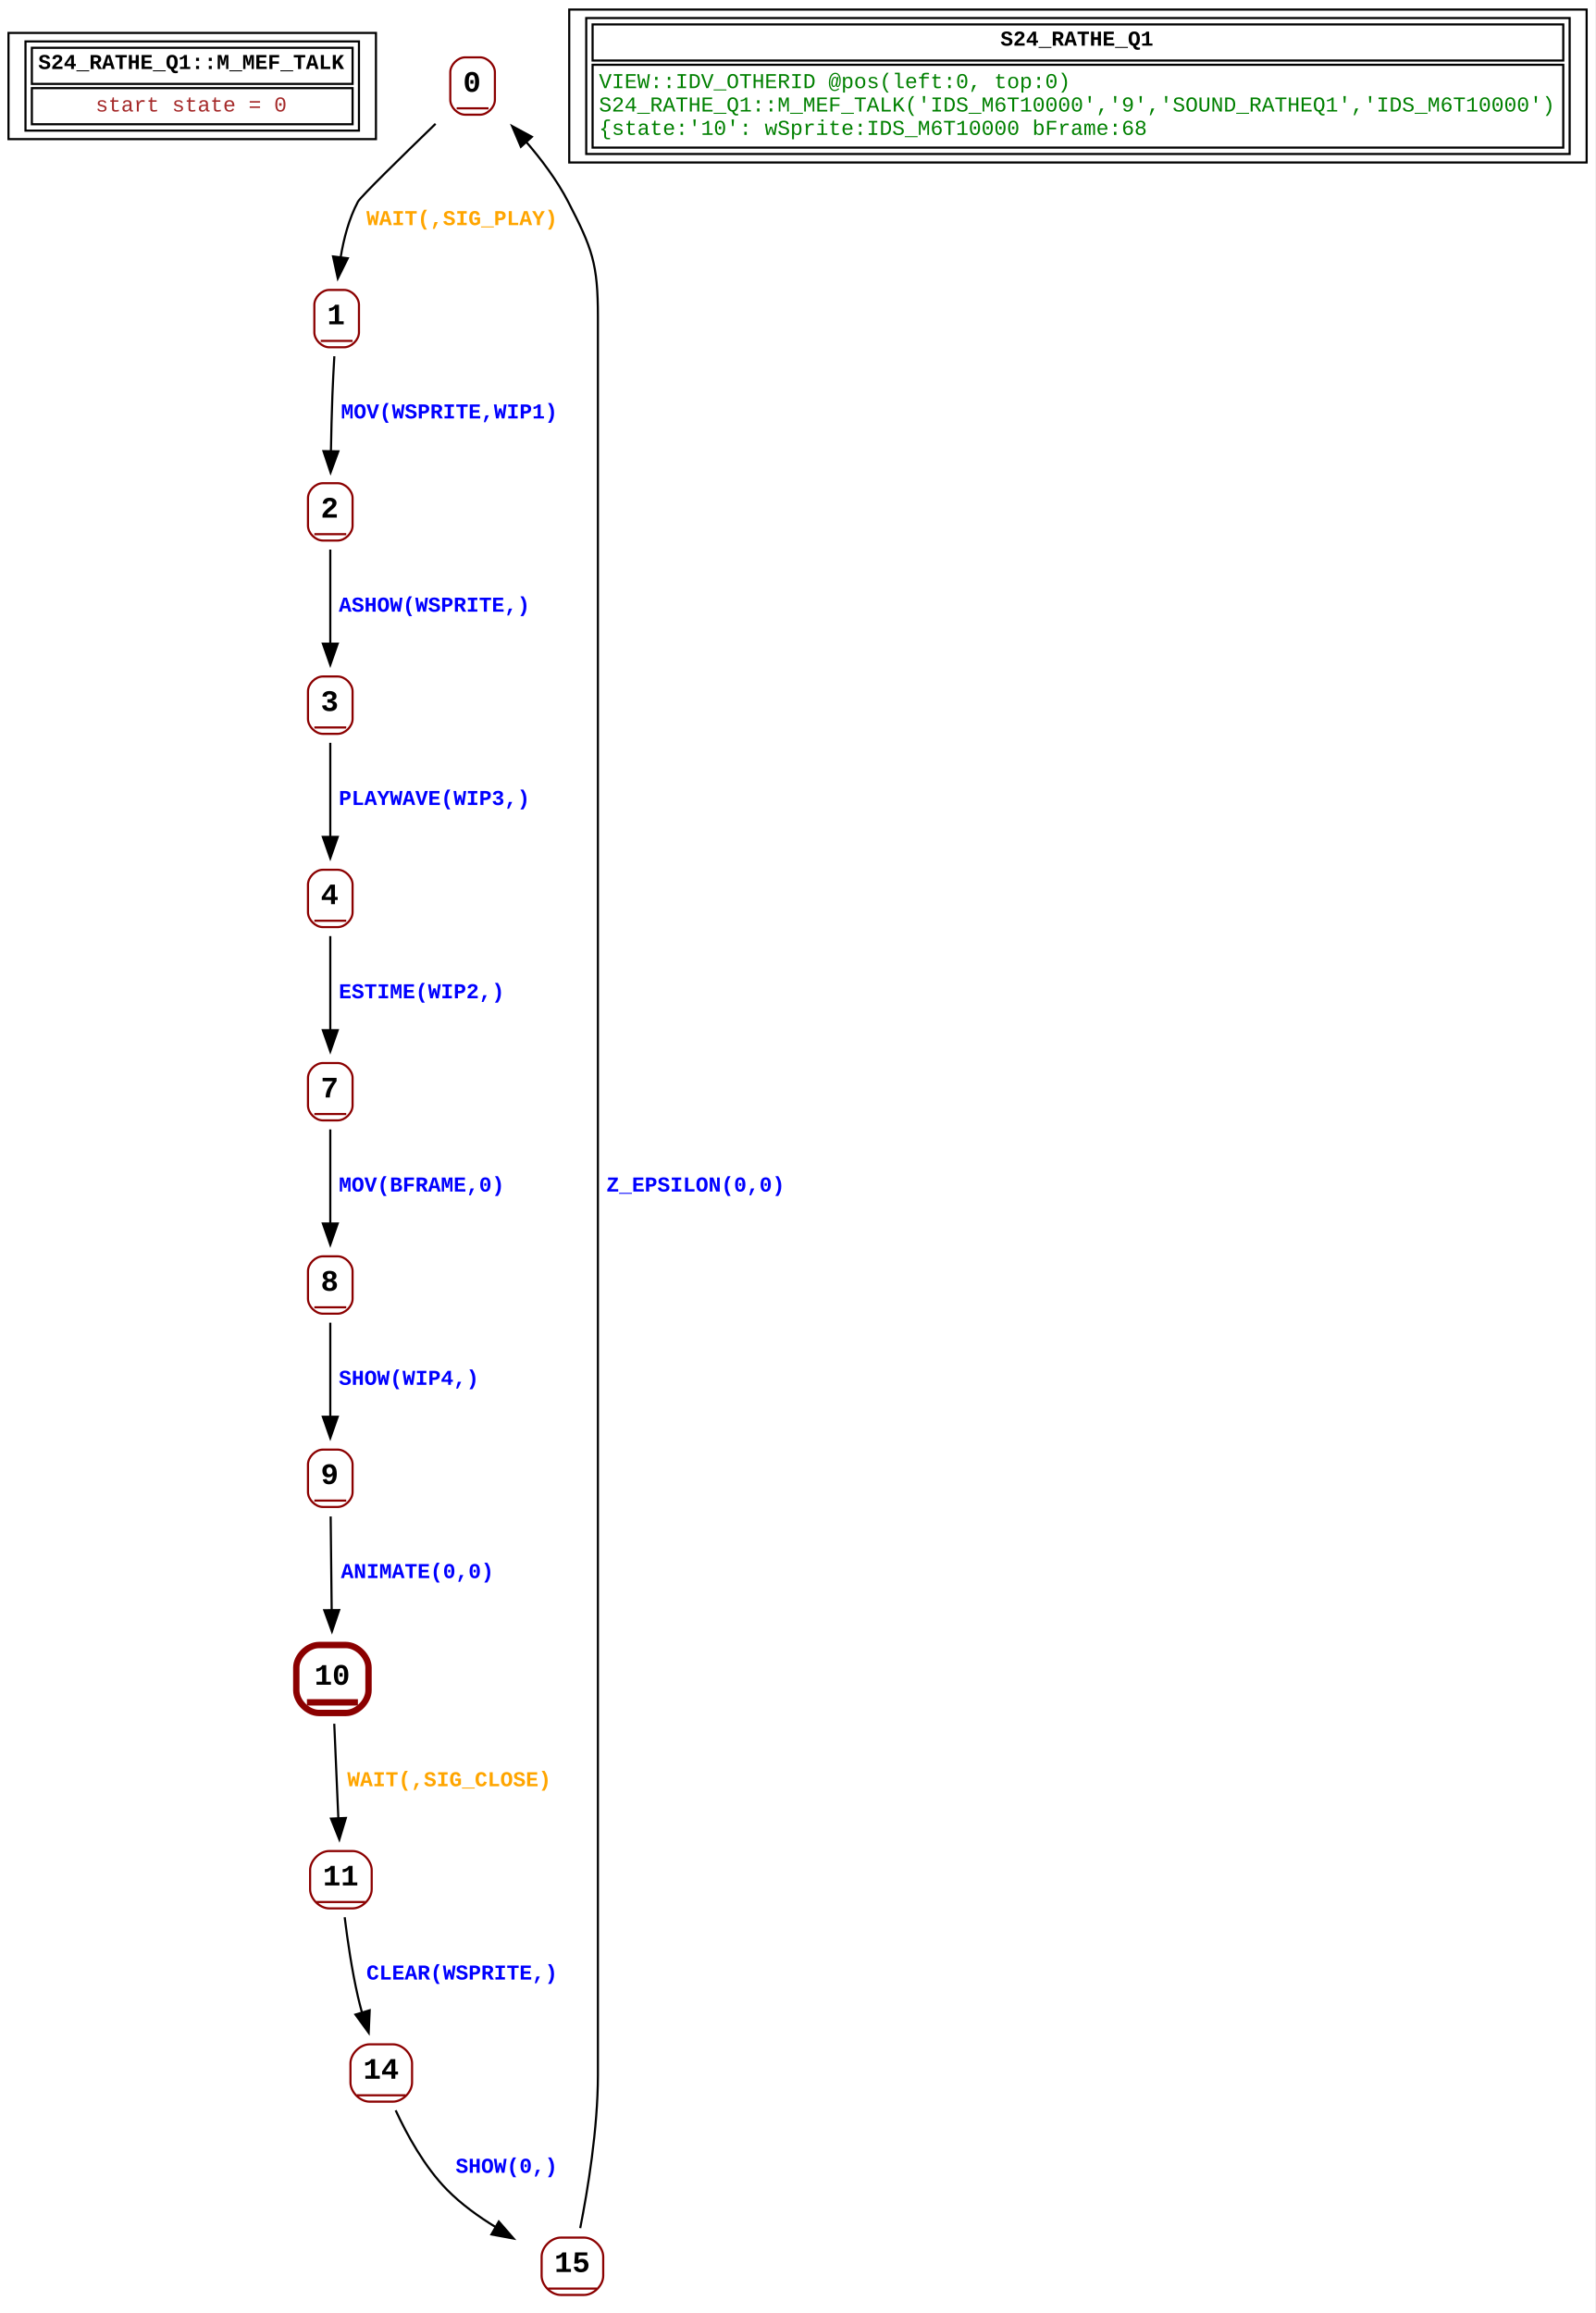
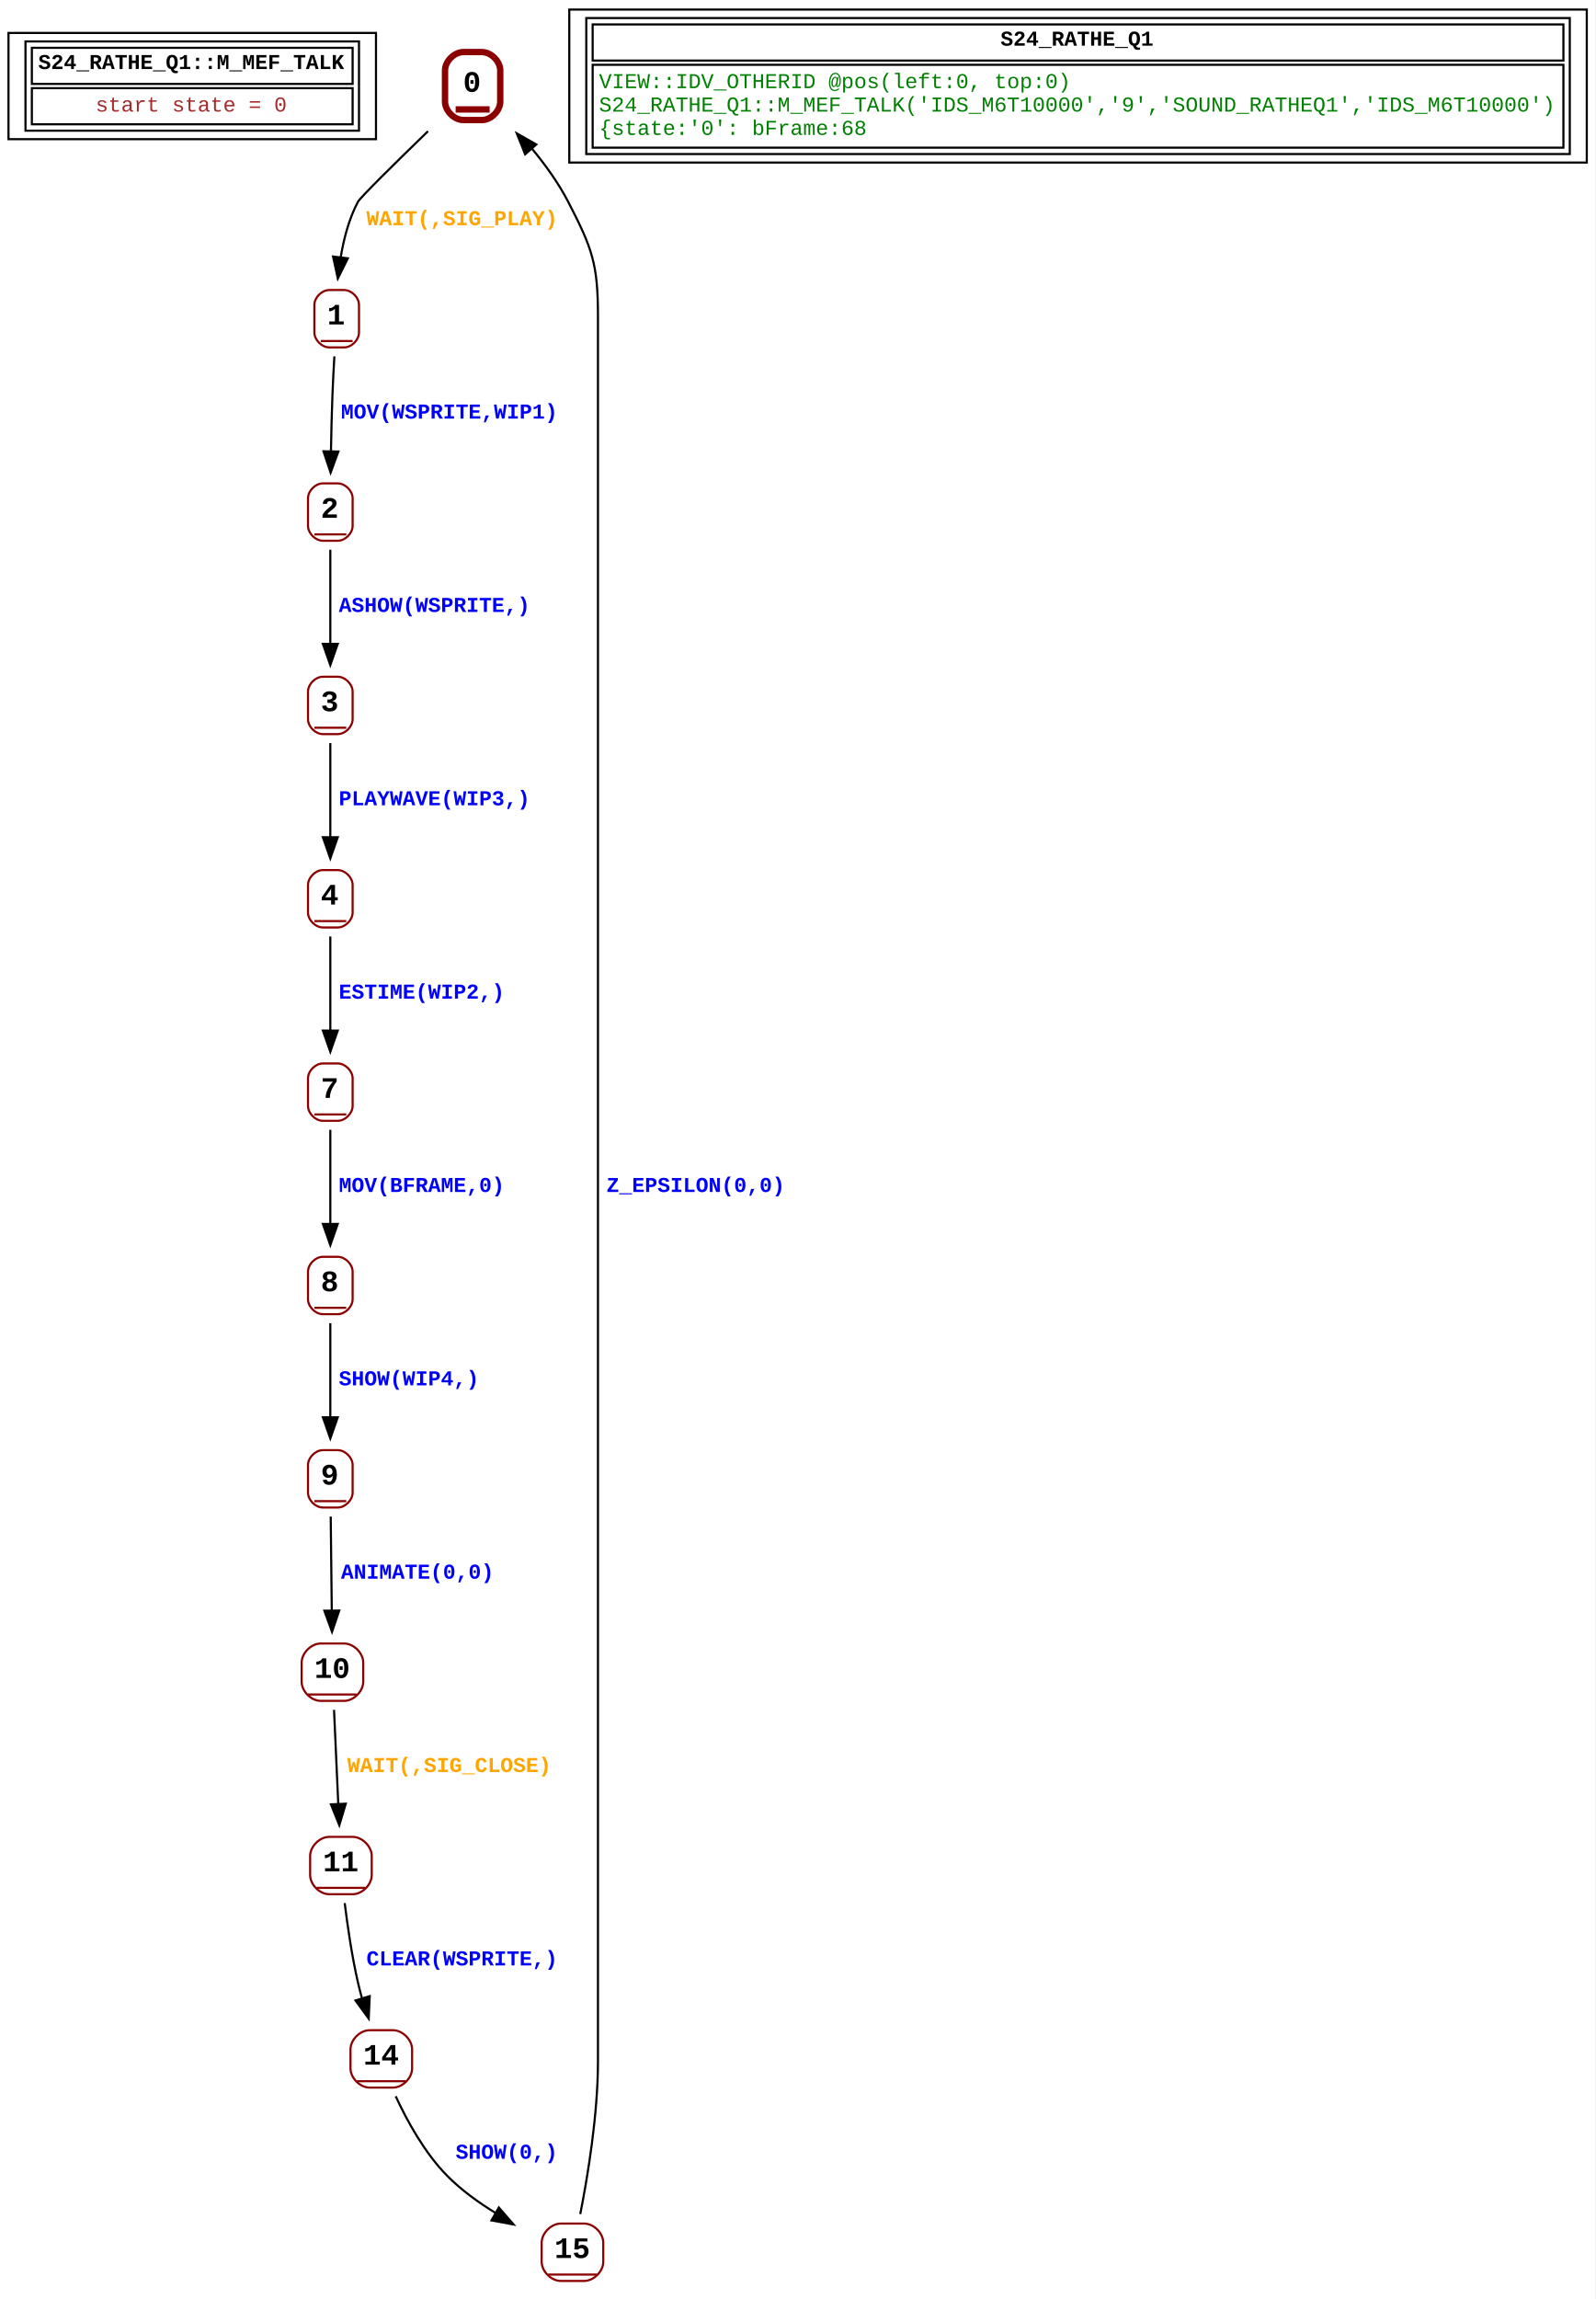
- <svg xmlns="http://www.w3.org/2000/svg" width="751pt" height="1089pt" viewBox="0.00 0.00 751.00 1089.00">
-   <g id="graph0" class="graph" transform="scale(1 1) rotate(0) translate(4 1085)">
-     <polygon fill="white" stroke="none" points="-4,4 -4,-1085 747,-1085 747,4 -4,4" />
+ <svg xmlns="http://www.w3.org/2000/svg" width="751pt" height="1082pt" viewBox="0.00 0.00 751.00 1082.00">
+   <g id="graph0" class="graph" transform="scale(1 1) rotate(0) translate(4 1078)">
+     <polygon fill="white" stroke="none" points="-4,4 -4,-1078 747,-1078 747,4 -4,4" />
    <g id="node1" class="node">
-       <polygon fill="none" stroke="black" points="0,-1019.5 0,-1069.5 173,-1069.5 173,-1019.5 0,-1019.5" />
-       <polygon fill="none" stroke="black" points="11,-1045.5 11,-1062.5 162,-1062.5 162,-1045.5 11,-1045.5" />
-       <text text-anchor="start" x="14" y="-1052.5" font-family="Courier New" font-weight="bold" font-size="10.00">S24_RATHE_Q1::M_MEF_TALK</text>
-       <polygon fill="none" stroke="black" points="11,-1026.5 11,-1043.5 162,-1043.5 162,-1026.5 11,-1026.5" />
-       <text text-anchor="start" x="41" y="-1032.5" font-family="Courier New" font-size="10.00" fill="brown">start state = 0</text>
-       <polygon fill="none" stroke="black" points="8,-1023.5 8,-1065.5 165,-1065.5 165,-1023.5 8,-1023.5" />
+       <polygon fill="none" stroke="black" points="0,-1012.5 0,-1062.5 173,-1062.5 173,-1012.5 0,-1012.5" />
+       <polygon fill="none" stroke="black" points="11,-1038.5 11,-1055.5 162,-1055.5 162,-1038.5 11,-1038.5" />
+       <text text-anchor="start" x="14" y="-1045.5" font-family="Courier New" font-weight="bold" font-size="10.00">S24_RATHE_Q1::M_MEF_TALK</text>
+       <polygon fill="none" stroke="black" points="11,-1019.5 11,-1036.5 162,-1036.5 162,-1019.5 11,-1019.5" />
+       <text text-anchor="start" x="41" y="-1025.5" font-family="Courier New" font-size="10.00" fill="brown">start state = 0</text>
+       <polygon fill="none" stroke="black" points="8,-1016.5 8,-1058.5 165,-1058.5 165,-1016.5 8,-1016.5" />
    </g>
    <g id="node2" class="node">
-       <polyline fill="none" stroke="darkred" points="211,-1034 226,-1034" />
-       <text text-anchor="start" x="214" y="-1041.8" font-family="Courier New" font-weight="bold" font-size="14.00">0</text>
-       <path fill="none" stroke="darkred" d="M215,-1031C215,-1031 222,-1031 222,-1031 225.5,-1031 229,-1034.5 229,-1038 229,-1038 229,-1051 229,-1051 229,-1054.5 225.5,-1058 222,-1058 222,-1058 215,-1058 215,-1058 211.5,-1058 208,-1054.5 208,-1051 208,-1051 208,-1038 208,-1038 208,-1034.5 211.5,-1031 215,-1031" />
+       <polyline fill="none" stroke="darkred" stroke-width="3" points="210.5,-1026.5 226.5,-1026.5" />
+       <text text-anchor="start" x="214" y="-1034.8" font-family="Courier New" font-weight="bold" font-size="14.00">0</text>
+       <path fill="none" stroke="darkred" stroke-width="3" d="M214.17,-1021.5C214.17,-1021.5 222.83,-1021.5 222.83,-1021.5 227.17,-1021.5 231.5,-1025.83 231.5,-1030.17 231.5,-1030.17 231.5,-1044.83 231.5,-1044.83 231.5,-1049.17 227.17,-1053.5 222.83,-1053.5 222.83,-1053.5 214.17,-1053.5 214.17,-1053.5 209.83,-1053.5 205.5,-1049.17 205.5,-1044.83 205.5,-1044.83 205.5,-1030.17 205.5,-1030.17 205.5,-1025.83 209.83,-1021.5 214.17,-1021.5" />
    </g>
    <g id="node3" class="node">
-       <polyline fill="none" stroke="darkred" points="147,-924.5 162,-924.5" />
-       <text text-anchor="start" x="150" y="-932.3" font-family="Courier New" font-weight="bold" font-size="14.00">1</text>
-       <path fill="none" stroke="darkred" d="M151,-921.5C151,-921.5 158,-921.5 158,-921.5 161.5,-921.5 165,-925 165,-928.5 165,-928.5 165,-941.5 165,-941.5 165,-945 161.5,-948.5 158,-948.5 158,-948.5 151,-948.5 151,-948.5 147.5,-948.5 144,-945 144,-941.5 144,-941.5 144,-928.5 144,-928.5 144,-925 147.5,-921.5 151,-921.5" />
+       <polyline fill="none" stroke="darkred" points="147,-917.5 162,-917.5" />
+       <text text-anchor="start" x="150" y="-925.3" font-family="Courier New" font-weight="bold" font-size="14.00">1</text>
+       <path fill="none" stroke="darkred" d="M151,-914.5C151,-914.5 158,-914.5 158,-914.5 161.5,-914.5 165,-918 165,-921.5 165,-921.5 165,-934.5 165,-934.5 165,-938 161.5,-941.5 158,-941.5 158,-941.5 151,-941.5 151,-941.5 147.5,-941.5 144,-938 144,-934.5 144,-934.5 144,-921.5 144,-921.5 144,-918 147.5,-914.5 151,-914.5" />
    </g>
    <g id="edge1" class="edge">
-       <path fill="none" stroke="black" d="M201.06,-1026.71C185.75,-1011.89 165.71,-992.29 164.5,-990 160.28,-982.03 157.82,-972.58 156.38,-963.83" />
-       <polygon fill="black" stroke="black" points="159.74,-963.41 155.04,-953.92 152.79,-964.27 159.74,-963.41" />
-       <text text-anchor="start" x="168.5" y="-979" font-family="Courier New" font-weight="bold" font-size="10.00" fill="orange">WAIT(,SIG_PLAY)</text>
+       <path fill="none" stroke="black" d="M197.48,-1016.24C182.79,-1002 165.62,-985.11 164.5,-983 160.28,-975.03 157.82,-965.58 156.38,-956.83" />
+       <polygon fill="black" stroke="black" points="159.74,-956.41 155.04,-946.92 152.79,-957.27 159.74,-956.41" />
+       <text text-anchor="start" x="168.5" y="-972" font-family="Courier New" font-weight="bold" font-size="10.00" fill="orange">WAIT(,SIG_PLAY)</text>
    </g>
    <g id="node4" class="node">
-       <polyline fill="none" stroke="darkred" points="144,-833.5 159,-833.5" />
-       <text text-anchor="start" x="147" y="-841.3" font-family="Courier New" font-weight="bold" font-size="14.00">2</text>
-       <path fill="none" stroke="darkred" d="M148,-830.5C148,-830.5 155,-830.5 155,-830.5 158.5,-830.5 162,-834 162,-837.5 162,-837.5 162,-850.5 162,-850.5 162,-854 158.5,-857.5 155,-857.5 155,-857.5 148,-857.5 148,-857.5 144.5,-857.5 141,-854 141,-850.5 141,-850.5 141,-837.5 141,-837.5 141,-834 144.5,-830.5 148,-830.5" />
+       <polyline fill="none" stroke="darkred" points="144,-826.5 159,-826.5" />
+       <text text-anchor="start" x="147" y="-834.3" font-family="Courier New" font-weight="bold" font-size="14.00">2</text>
+       <path fill="none" stroke="darkred" d="M148,-823.5C148,-823.5 155,-823.5 155,-823.5 158.5,-823.5 162,-827 162,-830.5 162,-830.5 162,-843.5 162,-843.5 162,-847 158.5,-850.5 155,-850.5 155,-850.5 148,-850.5 148,-850.5 144.5,-850.5 141,-847 141,-843.5 141,-843.5 141,-830.5 141,-830.5 141,-827 144.5,-823.5 148,-823.5" />
    </g>
    <g id="edge2" class="edge">
-       <path fill="none" stroke="black" d="M153.41,-917.27C153.07,-911.49 152.73,-904.96 152.5,-899 152.17,-890.37 151.95,-880.96 151.8,-872.44" />
-       <polygon fill="black" stroke="black" points="155.29,-872.5 151.64,-862.55 148.29,-872.6 155.29,-872.5" />
-       <text text-anchor="start" x="156.5" y="-888" font-family="Courier New" font-weight="bold" font-size="10.00" fill="blue">MOV(WSPRITE,WIP1)</text>
+       <path fill="none" stroke="black" d="M153.41,-910.27C153.07,-904.49 152.73,-897.96 152.5,-892 152.17,-883.37 151.95,-873.96 151.8,-865.44" />
+       <polygon fill="black" stroke="black" points="155.29,-865.5 151.64,-855.55 148.29,-865.6 155.29,-865.5" />
+       <text text-anchor="start" x="156.5" y="-881" font-family="Courier New" font-weight="bold" font-size="10.00" fill="blue">MOV(WSPRITE,WIP1)</text>
    </g>
    <g id="node9" class="node">
-       <polyline fill="none" stroke="darkred" points="144,-742.5 159,-742.5" />
-       <text text-anchor="start" x="147" y="-750.3" font-family="Courier New" font-weight="bold" font-size="14.00">3</text>
-       <path fill="none" stroke="darkred" d="M148,-739.5C148,-739.5 155,-739.5 155,-739.5 158.5,-739.5 162,-743 162,-746.5 162,-746.5 162,-759.5 162,-759.5 162,-763 158.5,-766.5 155,-766.5 155,-766.5 148,-766.5 148,-766.5 144.5,-766.5 141,-763 141,-759.5 141,-759.5 141,-746.5 141,-746.5 141,-743 144.5,-739.5 148,-739.5" />
+       <polyline fill="none" stroke="darkred" points="144,-735.5 159,-735.5" />
+       <text text-anchor="start" x="147" y="-743.3" font-family="Courier New" font-weight="bold" font-size="14.00">3</text>
+       <path fill="none" stroke="darkred" d="M148,-732.5C148,-732.5 155,-732.5 155,-732.5 158.5,-732.5 162,-736 162,-739.5 162,-739.5 162,-752.5 162,-752.5 162,-756 158.5,-759.5 155,-759.5 155,-759.5 148,-759.5 148,-759.5 144.5,-759.5 141,-756 141,-752.5 141,-752.5 141,-739.5 141,-739.5 141,-736 144.5,-732.5 148,-732.5" />
    </g>
    <g id="edge7" class="edge">
-       <path fill="none" stroke="black" d="M151.5,-826.26C151.5,-813.78 151.5,-796.46 151.5,-781.9" />
-       <polygon fill="black" stroke="black" points="155,-781.97 151.5,-771.97 148,-781.97 155,-781.97" />
-       <text text-anchor="start" x="155.5" y="-797" font-family="Courier New" font-weight="bold" font-size="10.00" fill="blue">ASHOW(WSPRITE,)</text>
+       <path fill="none" stroke="black" d="M151.5,-819.26C151.5,-806.78 151.5,-789.46 151.5,-774.9" />
+       <polygon fill="black" stroke="black" points="155,-774.97 151.5,-764.97 148,-774.97 155,-774.97" />
+       <text text-anchor="start" x="155.5" y="-790" font-family="Courier New" font-weight="bold" font-size="10.00" fill="blue">ASHOW(WSPRITE,)</text>
    </g>
    <g id="node5" class="node">
-       <polyline fill="none" stroke="darkred" stroke-width="3" points="140.5,-283.5 164.5,-283.5" />
-       <text text-anchor="start" x="144" y="-291.8" font-family="Courier New" font-weight="bold" font-size="14.00">10</text>
-       <path fill="none" stroke="darkred" stroke-width="3" d="M146.17,-278.5C146.17,-278.5 158.83,-278.5 158.83,-278.5 164.17,-278.5 169.5,-283.83 169.5,-289.17 169.5,-289.17 169.5,-299.83 169.5,-299.83 169.5,-305.17 164.17,-310.5 158.83,-310.5 158.83,-310.5 146.17,-310.5 146.17,-310.5 140.83,-310.5 135.5,-305.17 135.5,-299.83 135.5,-299.83 135.5,-289.17 135.5,-289.17 135.5,-283.83 140.83,-278.5 146.17,-278.5" />
+       <polyline fill="none" stroke="darkred" points="141,-280.5 164,-280.5" />
+       <text text-anchor="start" x="144" y="-288.3" font-family="Courier New" font-weight="bold" font-size="14.00">10</text>
+       <path fill="none" stroke="darkred" d="M147,-277.5C147,-277.5 158,-277.5 158,-277.5 162.5,-277.5 167,-282 167,-286.5 167,-286.5 167,-295.5 167,-295.5 167,-300 162.5,-304.5 158,-304.5 158,-304.5 147,-304.5 147,-304.5 142.5,-304.5 138,-300 138,-295.5 138,-295.5 138,-286.5 138,-286.5 138,-282 142.5,-277.5 147,-277.5" />
    </g>
    <g id="node6" class="node">
      <polyline fill="none" stroke="darkred" points="145,-189.5 168,-189.5" />
      <text text-anchor="start" x="148" y="-197.3" font-family="Courier New" font-weight="bold" font-size="14.00">11</text>
      <path fill="none" stroke="darkred" d="M151,-186.5C151,-186.5 162,-186.5 162,-186.5 166.5,-186.5 171,-191 171,-195.5 171,-195.5 171,-204.5 171,-204.5 171,-209 166.5,-213.5 162,-213.5 162,-213.5 151,-213.5 151,-213.5 146.5,-213.5 142,-209 142,-204.5 142,-204.5 142,-195.5 142,-195.5 142,-191 146.5,-186.5 151,-186.5" />
    </g>
    <g id="edge3" class="edge">
-       <path fill="none" stroke="black" d="M153.37,-273.43C153.93,-260.35 154.68,-243.1 155.3,-228.72" />
-       <polygon fill="black" stroke="black" points="158.83,-229.07 155.77,-218.93 151.84,-228.77 158.83,-229.07" />
+       <path fill="none" stroke="black" d="M153.25,-273.26C153.81,-260.78 154.59,-243.46 155.25,-228.9" />
+       <polygon fill="black" stroke="black" points="158.78,-229.11 155.74,-218.97 151.79,-228.8 158.78,-229.11" />
      <text text-anchor="start" x="159.5" y="-244" font-family="Courier New" font-weight="bold" font-size="10.00" fill="orange">WAIT(,SIG_CLOSE)</text>
    </g>
    <g id="node7" class="node">
      <polyline fill="none" stroke="darkred" points="164,-98.5 187,-98.5" />
      <text text-anchor="start" x="167" y="-106.3" font-family="Courier New" font-weight="bold" font-size="14.00">14</text>
      <path fill="none" stroke="darkred" d="M170,-95.5C170,-95.5 181,-95.5 181,-95.5 185.5,-95.5 190,-100 190,-104.5 190,-104.5 190,-113.5 190,-113.5 190,-118 185.5,-122.5 181,-122.5 181,-122.5 170,-122.5 170,-122.5 165.5,-122.5 161,-118 161,-113.5 161,-113.5 161,-104.5 161,-104.5 161,-100 165.5,-95.5 170,-95.5" />
    </g>
    <g id="edge4" class="edge">
      <path fill="none" stroke="black" d="M158.28,-182.33C159.6,-171.59 161.66,-157.38 164.5,-145 165.08,-142.49 165.75,-139.89 166.47,-137.3" />
      <polygon fill="black" stroke="black" points="170.05,-138.53 169.58,-127.94 163.35,-136.51 170.05,-138.53" />
      <text text-anchor="start" x="168.5" y="-153" font-family="Courier New" font-weight="bold" font-size="10.00" fill="blue">CLEAR(WSPRITE,)</text>
    </g>
    <g id="node8" class="node">
      <polyline fill="none" stroke="darkred" points="254,-7.5 277,-7.5" />
      <text text-anchor="start" x="257" y="-15.3" font-family="Courier New" font-weight="bold" font-size="14.00">15</text>
      <path fill="none" stroke="darkred" d="M260,-4.5C260,-4.5 271,-4.5 271,-4.5 275.5,-4.5 280,-9 280,-13.5 280,-13.5 280,-22.5 280,-22.5 280,-27 275.5,-31.5 271,-31.5 271,-31.5 260,-31.5 260,-31.5 255.5,-31.5 251,-27 251,-22.5 251,-22.5 251,-13.5 251,-13.5 251,-9 255.5,-4.5 260,-4.5" />
    </g>
    <g id="edge5" class="edge">
      <path fill="none" stroke="black" d="M182.28,-91.42C187.6,-79.92 195.88,-64.78 206.5,-54 213.11,-47.29 221.27,-41.39 229.38,-36.44" />
      <polygon fill="black" stroke="black" points="230.84,-39.06 237.79,-31.06 227.37,-32.98 230.84,-39.06" />
      <text text-anchor="start" x="210.5" y="-62" font-family="Courier New" font-weight="bold" font-size="10.00" fill="blue">SHOW(0,)</text>
    </g>
    <g id="edge6" class="edge">
-       <path fill="none" stroke="black" d="M269.17,-35.97C272.69,-53.81 277.5,-82.74 277.5,-108 277.5,-936 277.5,-936 277.5,-936 277.5,-960.79 274.87,-967.97 263.5,-990 258.24,-1000.19 250.73,-1010.15 243.35,-1018.66" />
-       <polygon fill="black" stroke="black" points="241.24,-1015.88 237.1,-1025.64 246.42,-1020.59 241.24,-1015.88" />
-       <text text-anchor="start" x="281.5" y="-524" font-family="Courier New" font-weight="bold" font-size="10.00" fill="blue">Z_EPSILON(0,0)</text>
+       <path fill="none" stroke="black" d="M269.17,-35.97C272.69,-53.81 277.5,-82.74 277.5,-108 277.5,-929 277.5,-929 277.5,-929 277.5,-953.79 274.87,-960.97 263.5,-983 258.92,-991.87 252.64,-1000.56 246.22,-1008.28" />
+       <polygon fill="black" stroke="black" points="243.22,-1005.39 239.28,-1015.23 248.49,-1010 243.22,-1005.39" />
+       <text text-anchor="start" x="281.5" y="-517" font-family="Courier New" font-weight="bold" font-size="10.00" fill="blue">Z_EPSILON(0,0)</text>
    </g>
    <g id="node10" class="node">
-       <polyline fill="none" stroke="darkred" points="144,-651.5 159,-651.5" />
-       <text text-anchor="start" x="147" y="-659.3" font-family="Courier New" font-weight="bold" font-size="14.00">4</text>
-       <path fill="none" stroke="darkred" d="M148,-648.5C148,-648.5 155,-648.5 155,-648.5 158.5,-648.5 162,-652 162,-655.5 162,-655.5 162,-668.5 162,-668.5 162,-672 158.5,-675.5 155,-675.5 155,-675.5 148,-675.5 148,-675.5 144.5,-675.5 141,-672 141,-668.5 141,-668.5 141,-655.5 141,-655.5 141,-652 144.5,-648.5 148,-648.5" />
+       <polyline fill="none" stroke="darkred" points="144,-644.5 159,-644.5" />
+       <text text-anchor="start" x="147" y="-652.3" font-family="Courier New" font-weight="bold" font-size="14.00">4</text>
+       <path fill="none" stroke="darkred" d="M148,-641.5C148,-641.5 155,-641.5 155,-641.5 158.5,-641.5 162,-645 162,-648.5 162,-648.5 162,-661.5 162,-661.5 162,-665 158.5,-668.5 155,-668.5 155,-668.5 148,-668.5 148,-668.5 144.5,-668.5 141,-665 141,-661.5 141,-661.5 141,-648.5 141,-648.5 141,-645 144.5,-641.5 148,-641.5" />
    </g>
    <g id="edge8" class="edge">
-       <path fill="none" stroke="black" d="M151.5,-735.26C151.5,-722.78 151.5,-705.46 151.5,-690.9" />
-       <polygon fill="black" stroke="black" points="155,-690.97 151.5,-680.97 148,-690.97 155,-690.97" />
-       <text text-anchor="start" x="155.5" y="-706" font-family="Courier New" font-weight="bold" font-size="10.00" fill="blue">PLAYWAVE(WIP3,)</text>
+       <path fill="none" stroke="black" d="M151.5,-728.26C151.5,-715.78 151.5,-698.46 151.5,-683.9" />
+       <polygon fill="black" stroke="black" points="155,-683.97 151.5,-673.97 148,-683.97 155,-683.97" />
+       <text text-anchor="start" x="155.5" y="-699" font-family="Courier New" font-weight="bold" font-size="10.00" fill="blue">PLAYWAVE(WIP3,)</text>
    </g>
    <g id="node11" class="node">
-       <polyline fill="none" stroke="darkred" points="144,-560.5 159,-560.5" />
-       <text text-anchor="start" x="147" y="-568.3" font-family="Courier New" font-weight="bold" font-size="14.00">7</text>
-       <path fill="none" stroke="darkred" d="M148,-557.5C148,-557.5 155,-557.5 155,-557.5 158.5,-557.5 162,-561 162,-564.5 162,-564.5 162,-577.5 162,-577.5 162,-581 158.5,-584.5 155,-584.5 155,-584.5 148,-584.5 148,-584.5 144.5,-584.5 141,-581 141,-577.5 141,-577.5 141,-564.5 141,-564.5 141,-561 144.5,-557.5 148,-557.5" />
+       <polyline fill="none" stroke="darkred" points="144,-553.5 159,-553.5" />
+       <text text-anchor="start" x="147" y="-561.3" font-family="Courier New" font-weight="bold" font-size="14.00">7</text>
+       <path fill="none" stroke="darkred" d="M148,-550.5C148,-550.5 155,-550.5 155,-550.5 158.5,-550.5 162,-554 162,-557.5 162,-557.5 162,-570.5 162,-570.5 162,-574 158.5,-577.5 155,-577.5 155,-577.5 148,-577.5 148,-577.5 144.5,-577.5 141,-574 141,-570.5 141,-570.5 141,-557.5 141,-557.5 141,-554 144.5,-550.5 148,-550.5" />
    </g>
    <g id="edge9" class="edge">
-       <path fill="none" stroke="black" d="M151.5,-644.26C151.5,-631.78 151.5,-614.46 151.5,-599.9" />
-       <polygon fill="black" stroke="black" points="155,-599.97 151.5,-589.97 148,-599.97 155,-599.97" />
-       <text text-anchor="start" x="155.5" y="-615" font-family="Courier New" font-weight="bold" font-size="10.00" fill="blue">ESTIME(WIP2,)</text>
+       <path fill="none" stroke="black" d="M151.5,-637.26C151.5,-624.78 151.5,-607.46 151.5,-592.9" />
+       <polygon fill="black" stroke="black" points="155,-592.97 151.5,-582.97 148,-592.97 155,-592.97" />
+       <text text-anchor="start" x="155.5" y="-608" font-family="Courier New" font-weight="bold" font-size="10.00" fill="blue">ESTIME(WIP2,)</text>
    </g>
    <g id="node12" class="node">
-       <polyline fill="none" stroke="darkred" points="144,-469.5 159,-469.5" />
-       <text text-anchor="start" x="147" y="-477.3" font-family="Courier New" font-weight="bold" font-size="14.00">8</text>
-       <path fill="none" stroke="darkred" d="M148,-466.5C148,-466.5 155,-466.5 155,-466.5 158.5,-466.5 162,-470 162,-473.5 162,-473.5 162,-486.5 162,-486.5 162,-490 158.5,-493.5 155,-493.5 155,-493.5 148,-493.5 148,-493.5 144.5,-493.5 141,-490 141,-486.5 141,-486.5 141,-473.5 141,-473.5 141,-470 144.5,-466.5 148,-466.5" />
+       <polyline fill="none" stroke="darkred" points="144,-462.5 159,-462.5" />
+       <text text-anchor="start" x="147" y="-470.3" font-family="Courier New" font-weight="bold" font-size="14.00">8</text>
+       <path fill="none" stroke="darkred" d="M148,-459.5C148,-459.5 155,-459.5 155,-459.5 158.5,-459.5 162,-463 162,-466.5 162,-466.5 162,-479.5 162,-479.5 162,-483 158.5,-486.5 155,-486.5 155,-486.5 148,-486.5 148,-486.5 144.5,-486.5 141,-483 141,-479.5 141,-479.5 141,-466.5 141,-466.5 141,-463 144.5,-459.5 148,-459.5" />
    </g>
    <g id="edge10" class="edge">
-       <path fill="none" stroke="black" d="M151.5,-553.26C151.5,-540.78 151.5,-523.46 151.5,-508.9" />
-       <polygon fill="black" stroke="black" points="155,-508.97 151.5,-498.97 148,-508.97 155,-508.97" />
-       <text text-anchor="start" x="155.5" y="-524" font-family="Courier New" font-weight="bold" font-size="10.00" fill="blue">MOV(BFRAME,0)</text>
+       <path fill="none" stroke="black" d="M151.5,-546.26C151.5,-533.78 151.5,-516.46 151.5,-501.9" />
+       <polygon fill="black" stroke="black" points="155,-501.97 151.5,-491.97 148,-501.97 155,-501.97" />
+       <text text-anchor="start" x="155.5" y="-517" font-family="Courier New" font-weight="bold" font-size="10.00" fill="blue">MOV(BFRAME,0)</text>
    </g>
    <g id="node13" class="node">
-       <polyline fill="none" stroke="darkred" points="144,-378.5 159,-378.5" />
-       <text text-anchor="start" x="147" y="-386.3" font-family="Courier New" font-weight="bold" font-size="14.00">9</text>
-       <path fill="none" stroke="darkred" d="M148,-375.5C148,-375.5 155,-375.5 155,-375.5 158.5,-375.5 162,-379 162,-382.5 162,-382.5 162,-395.5 162,-395.5 162,-399 158.5,-402.5 155,-402.5 155,-402.5 148,-402.5 148,-402.5 144.5,-402.5 141,-399 141,-395.5 141,-395.5 141,-382.5 141,-382.5 141,-379 144.5,-375.5 148,-375.5" />
+       <polyline fill="none" stroke="darkred" points="144,-371.5 159,-371.5" />
+       <text text-anchor="start" x="147" y="-379.3" font-family="Courier New" font-weight="bold" font-size="14.00">9</text>
+       <path fill="none" stroke="darkred" d="M148,-368.5C148,-368.5 155,-368.5 155,-368.5 158.5,-368.5 162,-372 162,-375.5 162,-375.5 162,-388.5 162,-388.5 162,-392 158.5,-395.5 155,-395.5 155,-395.5 148,-395.5 148,-395.5 144.5,-395.5 141,-392 141,-388.5 141,-388.5 141,-375.5 141,-375.5 141,-372 144.5,-368.5 148,-368.5" />
    </g>
    <g id="edge11" class="edge">
-       <path fill="none" stroke="black" d="M151.5,-462.26C151.5,-449.78 151.5,-432.46 151.5,-417.9" />
-       <polygon fill="black" stroke="black" points="155,-417.97 151.5,-407.97 148,-417.97 155,-417.97" />
-       <text text-anchor="start" x="155.5" y="-433" font-family="Courier New" font-weight="bold" font-size="10.00" fill="blue">SHOW(WIP4,)</text>
+       <path fill="none" stroke="black" d="M151.5,-455.26C151.5,-442.78 151.5,-425.46 151.5,-410.9" />
+       <polygon fill="black" stroke="black" points="155,-410.97 151.5,-400.97 148,-410.97 155,-410.97" />
+       <text text-anchor="start" x="155.5" y="-426" font-family="Courier New" font-weight="bold" font-size="10.00" fill="blue">SHOW(WIP4,)</text>
    </g>
    <g id="edge12" class="edge">
-       <path fill="none" stroke="black" d="M151.68,-371.03C151.82,-358.65 152,-341.5 152.16,-326.68" />
-       <polygon fill="black" stroke="black" points="155.67,-326.95 152.28,-316.91 148.67,-326.87 155.67,-326.95" />
-       <text text-anchor="start" x="156.5" y="-342" font-family="Courier New" font-weight="bold" font-size="10.00" fill="blue">ANIMATE(0,0)</text>
+       <path fill="none" stroke="black" d="M151.69,-364.26C151.83,-351.78 152.02,-334.46 152.19,-319.9" />
+       <polygon fill="black" stroke="black" points="155.7,-320.01 152.31,-309.97 148.7,-319.93 155.7,-320.01" />
+       <text text-anchor="start" x="156.5" y="-335" font-family="Courier New" font-weight="bold" font-size="10.00" fill="blue">ANIMATE(0,0)</text>
    </g>
    <g id="node14" class="node">
-       <polygon fill="none" stroke="black" points="264,-1008.5 264,-1080.5 743,-1080.5 743,-1008.5 264,-1008.5" />
-       <polygon fill="none" stroke="black" points="275,-1056.5 275,-1073.5 732,-1073.5 732,-1056.5 275,-1056.5" />
-       <text text-anchor="start" x="467" y="-1063.5" font-family="Courier New" font-weight="bold" font-size="10.00">S24_RATHE_Q1</text>
-       <polygon fill="none" stroke="black" points="275,-1015.5 275,-1054.5 732,-1054.5 732,-1015.5 275,-1015.5" />
-       <text text-anchor="start" x="278" y="-1043.5" font-family="Courier New" font-size="10.00" fill="green">VIEW::IDV_OTHERID @pos(left:0, top:0)</text>
-       <text text-anchor="start" x="278" y="-1032.5" font-family="Courier New" font-size="10.00" fill="green">S24_RATHE_Q1::M_MEF_TALK('IDS_M6T10000','9','SOUND_RATHEQ1','IDS_M6T10000')</text>
-       <text text-anchor="start" x="278" y="-1021.5" font-family="Courier New" font-size="10.00" fill="green">{state:'10': wSprite:IDS_M6T10000 bFrame:68</text>
-       <polygon fill="none" stroke="black" points="272,-1012.5 272,-1076.5 735,-1076.5 735,-1012.5 272,-1012.5" />
+       <polygon fill="none" stroke="black" points="264,-1001.5 264,-1073.5 743,-1073.5 743,-1001.5 264,-1001.5" />
+       <polygon fill="none" stroke="black" points="275,-1049.5 275,-1066.5 732,-1066.5 732,-1049.5 275,-1049.5" />
+       <text text-anchor="start" x="467" y="-1056.5" font-family="Courier New" font-weight="bold" font-size="10.00">S24_RATHE_Q1</text>
+       <polygon fill="none" stroke="black" points="275,-1008.5 275,-1047.5 732,-1047.5 732,-1008.5 275,-1008.5" />
+       <text text-anchor="start" x="278" y="-1036.5" font-family="Courier New" font-size="10.00" fill="green">VIEW::IDV_OTHERID @pos(left:0, top:0)</text>
+       <text text-anchor="start" x="278" y="-1025.5" font-family="Courier New" font-size="10.00" fill="green">S24_RATHE_Q1::M_MEF_TALK('IDS_M6T10000','9','SOUND_RATHEQ1','IDS_M6T10000')</text>
+       <text text-anchor="start" x="278" y="-1014.5" font-family="Courier New" font-size="10.00" fill="green">{state:'0': bFrame:68</text>
+       <polygon fill="none" stroke="black" points="272,-1005.5 272,-1069.5 735,-1069.5 735,-1005.5 272,-1005.5" />
    </g>
  </g>
</svg>
